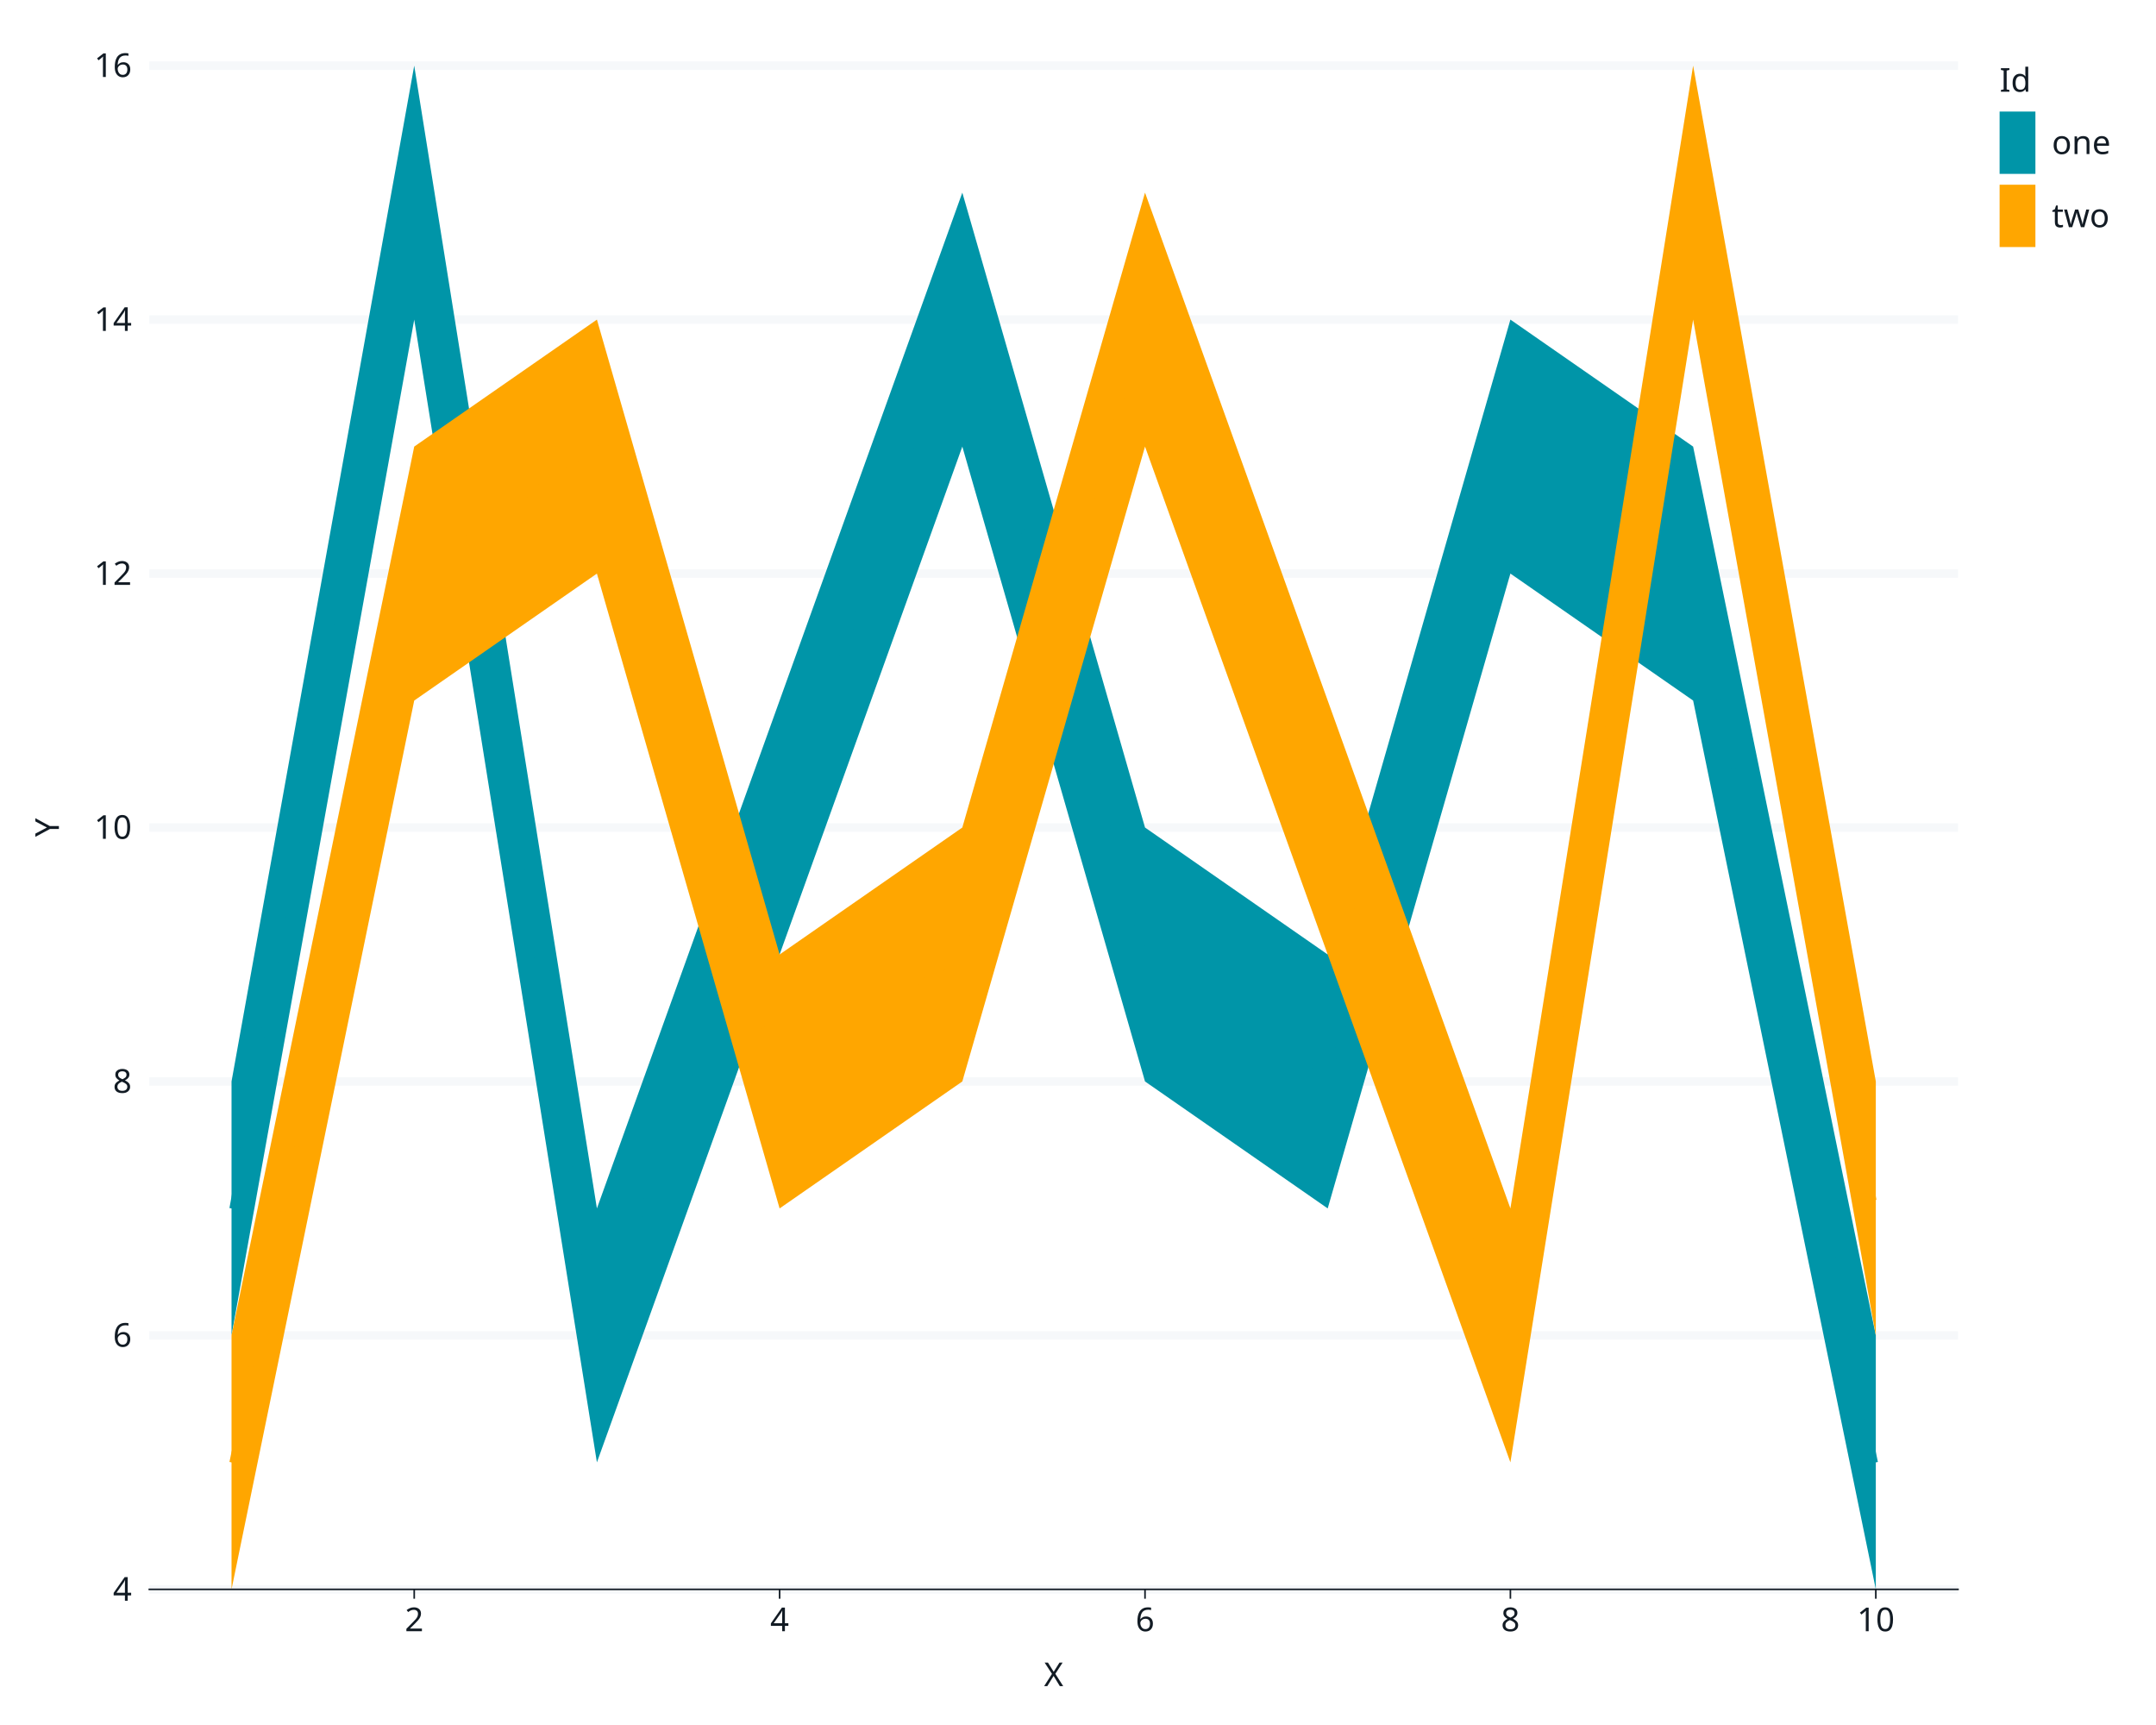
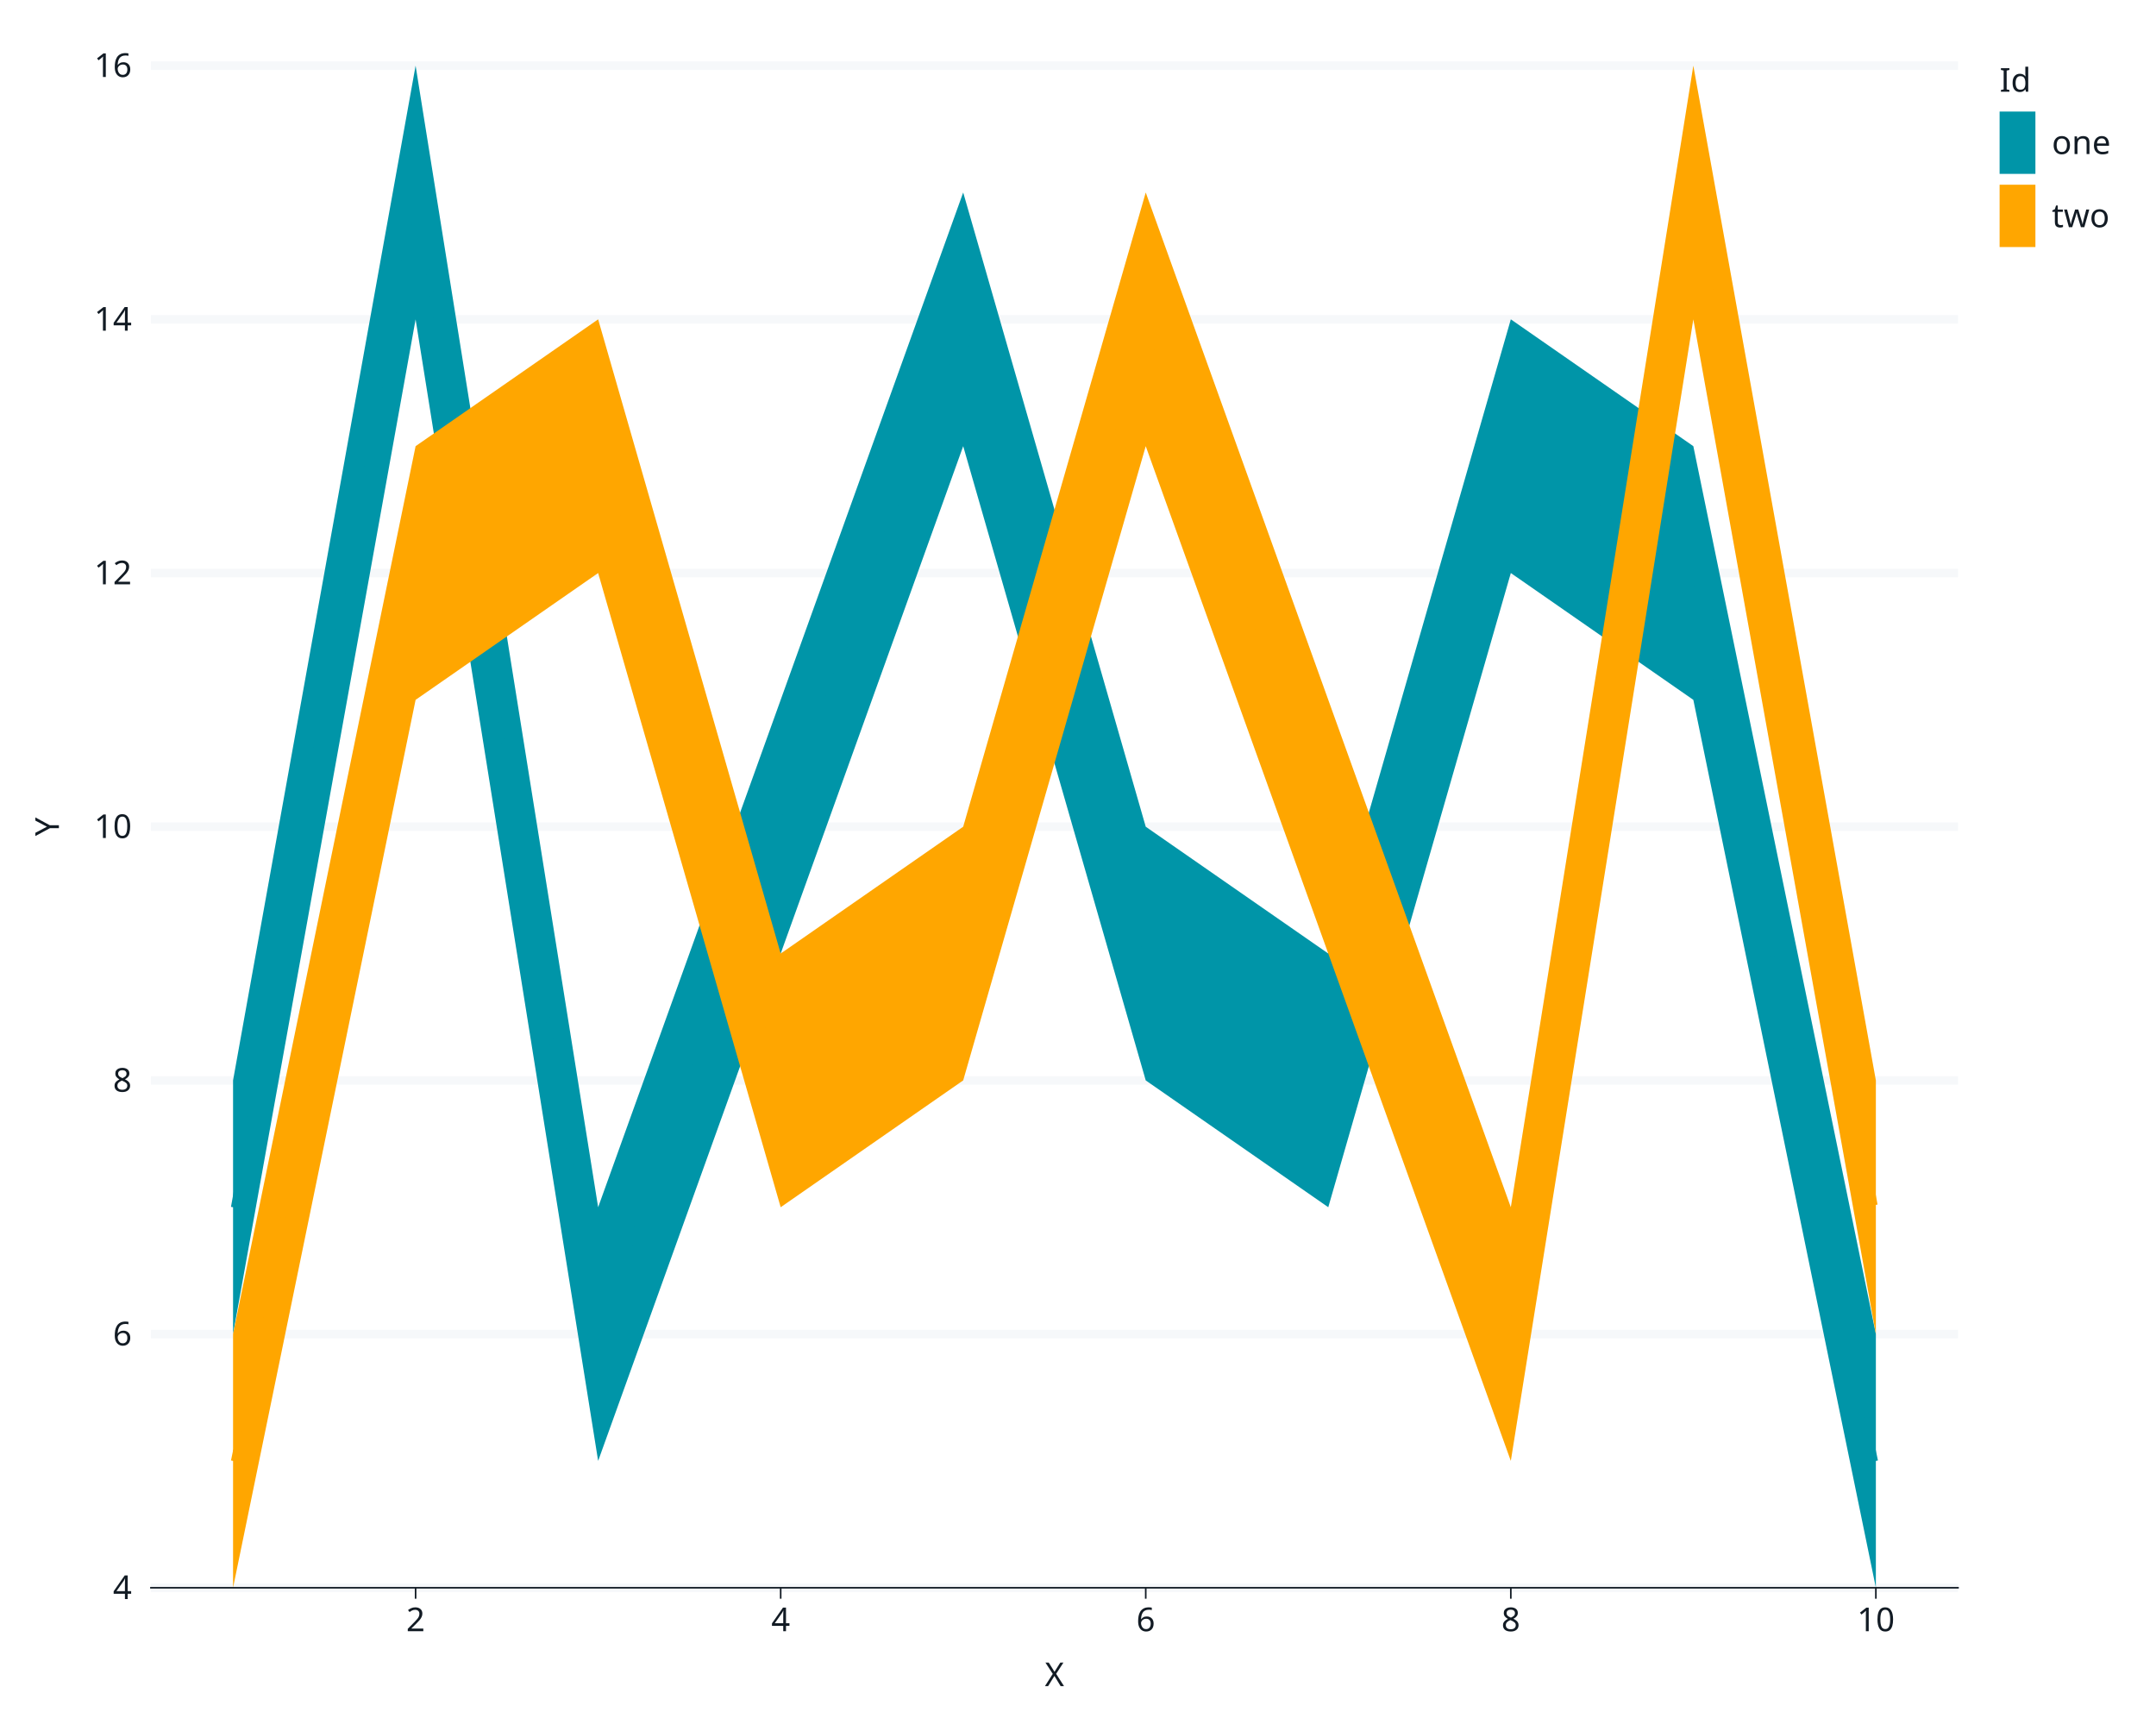
<svg xmlns="http://www.w3.org/2000/svg" class="svglite" data-engine-version="2.0" width="720.00pt" height="576.00pt" viewBox="0 0 720.00 576.00">
  <defs>
    <style type="text/css">
    .svglite line, .svglite polyline, .svglite polygon, .svglite path, .svglite rect, .svglite circle {
      fill: none;
      stroke: #000000;
      stroke-linecap: round;
      stroke-linejoin: round;
      stroke-miterlimit: 10.00;
    }
  </style>
  </defs>
  <rect width="100%" height="100%" style="stroke: none; fill: #FFFFFF;" />
  <defs>
    <clipPath id="cpMC4wMHw3MjAuMDB8MC4wMHw1NzYuMDA=">
      <rect x="0.00" y="0.00" width="720.00" height="576.00" />
    </clipPath>
  </defs>
  <g clip-path="url(#cpMC4wMHw3MjAuMDB8MC4wMHw1NzYuMDA=)">
-     <rect x="0.00" y="0.00" width="720.00" height="576.00" style="stroke-width: 1.07; stroke: #FFFFFF; fill: #FFFFFF;" />
-     <rect x="49.86" y="21.92" width="604.02" height="508.80" style="stroke-width: 1.07; stroke: #FFFFFF; fill: #FFFFFF;" />
-     <polyline points="77.32,530.71 77.32,21.92 " style="stroke-width: 2.84; stroke: none; stroke-linecap: butt;" />
-     <polyline points="199.34,530.71 199.34,21.92 " style="stroke-width: 2.84; stroke: none; stroke-linecap: butt;" />
-     <polyline points="321.37,530.71 321.37,21.92 " style="stroke-width: 2.84; stroke: none; stroke-linecap: butt;" />
-     <polyline points="443.39,530.71 443.39,21.92 " style="stroke-width: 2.84; stroke: none; stroke-linecap: butt;" />
-     <polyline points="565.42,530.71 565.42,21.92 " style="stroke-width: 2.84; stroke: none; stroke-linecap: butt;" />
-     <polyline points="49.86,530.71 653.88,530.71 " style="stroke-width: 2.84; stroke: #F6F8FA; stroke-linecap: butt;" />
-     <polyline points="49.86,445.91 653.88,445.91 " style="stroke-width: 2.84; stroke: #F6F8FA; stroke-linecap: butt;" />
-     <polyline points="49.86,361.11 653.88,361.11 " style="stroke-width: 2.84; stroke: #F6F8FA; stroke-linecap: butt;" />
-     <polyline points="49.86,276.32 653.88,276.32 " style="stroke-width: 2.84; stroke: #F6F8FA; stroke-linecap: butt;" />
-     <polyline points="49.86,191.52 653.88,191.52 " style="stroke-width: 2.84; stroke: #F6F8FA; stroke-linecap: butt;" />
-     <polyline points="49.86,106.72 653.88,106.72 " style="stroke-width: 2.84; stroke: #F6F8FA; stroke-linecap: butt;" />
-     <polyline points="49.86,21.92 653.88,21.92 " style="stroke-width: 2.84; stroke: #F6F8FA; stroke-linecap: butt;" />
-     <polyline points="138.33,530.71 138.33,21.92 " style="stroke-width: 2.84; stroke: none; stroke-linecap: butt;" />
-     <polyline points="260.35,530.71 260.35,21.92 " style="stroke-width: 2.84; stroke: none; stroke-linecap: butt;" />
-     <polyline points="382.38,530.71 382.38,21.92 " style="stroke-width: 2.84; stroke: none; stroke-linecap: butt;" />
-     <polyline points="504.40,530.71 504.40,21.92 " style="stroke-width: 2.84; stroke: none; stroke-linecap: butt;" />
-     <polyline points="626.43,530.71 626.43,21.92 " style="stroke-width: 2.84; stroke: none; stroke-linecap: butt;" />
-     <polygon points="77.32,361.11 138.33,21.92 199.34,403.51 260.35,233.92 321.37,64.32 382.38,276.32 443.39,318.72 504.40,106.72 565.42,149.12 626.43,445.91 626.43,530.71 565.42,233.92 504.40,191.52 443.39,403.51 382.38,361.11 321.37,149.12 260.35,318.72 199.34,488.31 138.33,106.72 77.32,445.91 " style="stroke-width: 0.00; stroke: none; stroke-linecap: butt; fill: #0095A8;" />
-     <polyline points="77.32,361.11 138.33,21.92 199.34,403.51 260.35,233.92 321.37,64.32 382.38,276.32 443.39,318.72 504.40,106.72 565.42,149.12 626.43,445.91 " style="stroke-width: 1.41; stroke: none; stroke-linecap: butt;" />
-     <polyline points="626.43,530.71 565.42,233.92 504.40,191.52 443.39,403.51 382.38,361.11 321.37,149.12 260.35,318.72 199.34,488.31 138.33,106.72 77.32,445.91 " style="stroke-width: 1.41; stroke: none; stroke-linecap: butt;" />
-     <polyline points="77.32,403.51 138.33,64.32 199.34,445.91 260.35,276.32 321.37,106.72 382.38,318.72 443.39,361.11 504.40,149.12 565.42,191.52 626.43,488.31 " style="stroke-width: 1.41; stroke: #0095A8; stroke-linecap: butt;" />
-     <polygon points="77.32,445.91 138.33,149.12 199.34,106.72 260.35,318.72 321.37,276.32 382.38,64.32 443.39,233.92 504.40,403.51 565.42,21.92 626.43,361.11 626.43,445.91 565.42,106.72 504.40,488.31 443.39,318.72 382.38,149.12 321.37,361.11 260.35,403.51 199.34,191.52 138.33,233.92 77.32,530.71 " style="stroke-width: 0.00; stroke: none; stroke-linecap: butt; fill: #FFA600;" />
-     <polyline points="77.32,445.91 138.33,149.12 199.34,106.72 260.35,318.72 321.37,276.32 382.38,64.32 443.39,233.92 504.40,403.51 565.42,21.92 626.43,361.11 " style="stroke-width: 1.41; stroke: none; stroke-dasharray: 3.76,3.76; stroke-linecap: butt;" />
-     <polyline points="626.43,445.91 565.42,106.72 504.40,488.31 443.39,318.72 382.38,149.12 321.37,361.11 260.35,403.51 199.34,191.52 138.33,233.92 77.32,530.71 " style="stroke-width: 1.41; stroke: none; stroke-dasharray: 3.76,3.76; stroke-linecap: butt;" />
-     <polyline points="77.32,488.31 138.33,191.52 199.34,149.12 260.35,361.11 321.37,318.72 382.38,106.72 443.39,276.32 504.40,445.91 565.42,64.32 626.43,403.51 " style="stroke-width: 1.41; stroke: #FFA600; stroke-dasharray: 3.76,3.76; stroke-linecap: butt;" />
-     <polyline points="49.86,530.71 49.86,21.92 " style="stroke-width: 0.53; stroke: none; stroke-linecap: square;" />
-     <text x="44.01" y="534.50" text-anchor="end" style="font-size: 11.00px; fill: #121B24; font-family: sans;" textLength="6.12px" lengthAdjust="spacingAndGlyphs">4</text>
-     <text x="44.01" y="449.70" text-anchor="end" style="font-size: 11.00px; fill: #121B24; font-family: sans;" textLength="6.12px" lengthAdjust="spacingAndGlyphs">6</text>
-     <text x="44.01" y="364.90" text-anchor="end" style="font-size: 11.00px; fill: #121B24; font-family: sans;" textLength="6.12px" lengthAdjust="spacingAndGlyphs">8</text>
-     <text x="44.01" y="280.10" text-anchor="end" style="font-size: 11.00px; fill: #121B24; font-family: sans;" textLength="12.24px" lengthAdjust="spacingAndGlyphs">10</text>
-     <text x="44.01" y="195.30" text-anchor="end" style="font-size: 11.00px; fill: #121B24; font-family: sans;" textLength="12.24px" lengthAdjust="spacingAndGlyphs">12</text>
-     <text x="44.01" y="110.50" text-anchor="end" style="font-size: 11.00px; fill: #121B24; font-family: sans;" textLength="12.24px" lengthAdjust="spacingAndGlyphs">14</text>
+     <rect x="0" y="0.00" width="720.00" height="576.00" style="stroke-width: 1.07; stroke: #FFFFFF; fill: #FFFFFF;" />
+     <rect x="50.40" y="21.92" width="603.48" height="508.26" style="stroke-width: 1.07; stroke: #FFFFFF; fill: #FFFFFF;" />
+     <polyline points="77.83,530.17 77.83,21.92 " style="stroke-width: 2.84; stroke: none; stroke-linecap: butt;" />
+     <polyline points="199.75,530.17 199.75,21.92 " style="stroke-width: 2.84; stroke: none; stroke-linecap: butt;" />
+     <polyline points="321.66,530.17 321.66,21.92 " style="stroke-width: 2.84; stroke: none; stroke-linecap: butt;" />
+     <polyline points="443.58,530.17 443.58,21.92 " style="stroke-width: 2.84; stroke: none; stroke-linecap: butt;" />
+     <polyline points="565.49,530.17 565.49,21.92 " style="stroke-width: 2.84; stroke: none; stroke-linecap: butt;" />
+     <polyline points="50.40,530.17 653.88,530.17 " style="stroke-width: 2.84; stroke: #F6F8FA; stroke-linecap: butt;" />
+     <polyline points="50.40,445.46 653.88,445.46 " style="stroke-width: 2.84; stroke: #F6F8FA; stroke-linecap: butt;" />
+     <polyline points="50.40,360.76 653.88,360.76 " style="stroke-width: 2.84; stroke: #F6F8FA; stroke-linecap: butt;" />
+     <polyline points="50.40,276.05 653.88,276.05 " style="stroke-width: 2.84; stroke: #F6F8FA; stroke-linecap: butt;" />
+     <polyline points="50.40,191.34 653.88,191.34 " style="stroke-width: 2.84; stroke: #F6F8FA; stroke-linecap: butt;" />
+     <polyline points="50.40,106.63 653.88,106.63 " style="stroke-width: 2.84; stroke: #F6F8FA; stroke-linecap: butt;" />
+     <polyline points="50.40,21.92 653.88,21.92 " style="stroke-width: 2.84; stroke: #F6F8FA; stroke-linecap: butt;" />
+     <polyline points="138.79,530.17 138.79,21.92 " style="stroke-width: 2.84; stroke: none; stroke-linecap: butt;" />
+     <polyline points="260.71,530.17 260.71,21.92 " style="stroke-width: 2.84; stroke: none; stroke-linecap: butt;" />
+     <polyline points="382.62,530.17 382.62,21.92 " style="stroke-width: 2.84; stroke: none; stroke-linecap: butt;" />
+     <polyline points="504.54,530.17 504.54,21.92 " style="stroke-width: 2.84; stroke: none; stroke-linecap: butt;" />
+     <polyline points="626.45,530.17 626.45,21.92 " style="stroke-width: 2.84; stroke: none; stroke-linecap: butt;" />
+     <polygon points="77.83,360.76 138.79,21.92 199.75,403.11 260.71,233.69 321.66,64.27 382.62,276.05 443.58,318.40 504.54,106.63 565.49,148.98 626.45,445.46 626.45,530.17 565.49,233.69 504.54,191.34 443.58,403.11 382.62,360.76 321.66,148.98 260.71,318.40 199.75,487.82 138.79,106.63 77.83,445.46 " style="stroke-width: 0.00; stroke: none; stroke-linecap: butt; fill: #0095A8;" />
+     <polyline points="77.83,360.76 138.79,21.92 199.75,403.11 260.71,233.69 321.66,64.27 382.62,276.05 443.58,318.40 504.54,106.63 565.49,148.98 626.45,445.46 " style="stroke-width: 1.41; stroke: none; stroke-linecap: butt;" />
+     <polyline points="626.45,530.17 565.49,233.69 504.54,191.34 443.58,403.11 382.62,360.76 321.66,148.98 260.71,318.40 199.75,487.82 138.79,106.63 77.83,445.46 " style="stroke-width: 1.41; stroke: none; stroke-linecap: butt;" />
+     <polyline points="77.83,403.11 138.79,64.27 199.75,445.46 260.71,276.05 321.66,106.63 382.62,318.40 443.58,360.76 504.54,148.98 565.49,191.34 626.45,487.82 " style="stroke-width: 1.41; stroke: #0095A8; stroke-linecap: butt;" />
+     <polygon points="77.83,445.46 138.79,148.98 199.75,106.63 260.71,318.40 321.66,276.05 382.62,64.27 443.58,233.69 504.54,403.11 565.49,21.92 626.45,360.76 626.45,445.46 565.49,106.63 504.54,487.82 443.58,318.40 382.62,148.98 321.66,360.76 260.71,403.11 199.75,191.34 138.79,233.69 77.83,530.17 " style="stroke-width: 0.00; stroke: none; stroke-linecap: butt; fill: #FFA600;" />
+     <polyline points="77.83,445.46 138.79,148.98 199.75,106.63 260.71,318.40 321.66,276.05 382.62,64.27 443.58,233.69 504.54,403.11 565.49,21.92 626.45,360.76 " style="stroke-width: 1.41; stroke: none; stroke-dasharray: 3.76,3.76; stroke-linecap: butt;" />
+     <polyline points="626.45,445.46 565.49,106.63 504.54,487.82 443.58,318.40 382.62,148.98 321.66,360.76 260.71,403.11 199.75,191.34 138.79,233.69 77.83,530.17 " style="stroke-width: 1.41; stroke: none; stroke-dasharray: 3.76,3.76; stroke-linecap: butt;" />
+     <polyline points="77.83,487.82 138.79,191.34 199.75,148.98 260.71,360.76 321.66,318.40 382.62,106.63 443.58,276.05 504.54,445.46 565.49,64.27 626.45,403.11 " style="stroke-width: 1.41; stroke: #FFA600; stroke-dasharray: 3.76,3.76; stroke-linecap: butt;" />
+     <polyline points="50.40,530.17 50.40,21.92 " style="stroke-width: 0.53; stroke: none; stroke-linecap: square;" />
+     <text x="44.01" y="533.96" text-anchor="end" style="font-size: 11.00px; fill: #121B24; font-family: sans;" textLength="6.12px" lengthAdjust="spacingAndGlyphs">4</text>
+     <text x="44.01" y="449.25" text-anchor="end" style="font-size: 11.00px; fill: #121B24; font-family: sans;" textLength="6.12px" lengthAdjust="spacingAndGlyphs">6</text>
+     <text x="44.01" y="364.54" text-anchor="end" style="font-size: 11.00px; fill: #121B24; font-family: sans;" textLength="6.12px" lengthAdjust="spacingAndGlyphs">8</text>
+     <text x="44.01" y="279.83" text-anchor="end" style="font-size: 11.00px; fill: #121B24; font-family: sans;" textLength="12.24px" lengthAdjust="spacingAndGlyphs">10</text>
+     <text x="44.01" y="195.12" text-anchor="end" style="font-size: 11.00px; fill: #121B24; font-family: sans;" textLength="12.24px" lengthAdjust="spacingAndGlyphs">12</text>
+     <text x="44.01" y="110.41" text-anchor="end" style="font-size: 11.00px; fill: #121B24; font-family: sans;" textLength="12.24px" lengthAdjust="spacingAndGlyphs">14</text>
    <text x="44.01" y="25.70" text-anchor="end" style="font-size: 11.00px; fill: #121B24; font-family: sans;" textLength="12.24px" lengthAdjust="spacingAndGlyphs">16</text>
-     <polyline points="46.75,530.71 49.86,530.71 " style="stroke-width: 0.53; stroke: none; stroke-linecap: butt;" />
-     <polyline points="46.75,445.91 49.86,445.91 " style="stroke-width: 0.53; stroke: none; stroke-linecap: butt;" />
-     <polyline points="46.75,361.11 49.86,361.11 " style="stroke-width: 0.53; stroke: none; stroke-linecap: butt;" />
-     <polyline points="46.75,276.32 49.86,276.32 " style="stroke-width: 0.53; stroke: none; stroke-linecap: butt;" />
-     <polyline points="46.75,191.52 49.86,191.52 " style="stroke-width: 0.53; stroke: none; stroke-linecap: butt;" />
-     <polyline points="46.75,106.72 49.86,106.72 " style="stroke-width: 0.53; stroke: none; stroke-linecap: butt;" />
-     <polyline points="46.75,21.92 49.86,21.92 " style="stroke-width: 0.53; stroke: none; stroke-linecap: butt;" />
-     <polyline points="49.86,530.71 653.88,530.71 " style="stroke-width: 0.53; stroke: #121B24; stroke-linecap: square;" />
-     <polyline points="138.33,533.83 138.33,530.71 " style="stroke-width: 0.53; stroke: #121B24; stroke-linecap: butt;" />
-     <polyline points="260.35,533.83 260.35,530.71 " style="stroke-width: 0.53; stroke: #121B24; stroke-linecap: butt;" />
-     <polyline points="382.38,533.83 382.38,530.71 " style="stroke-width: 0.53; stroke: #121B24; stroke-linecap: butt;" />
-     <polyline points="504.40,533.83 504.40,530.71 " style="stroke-width: 0.53; stroke: #121B24; stroke-linecap: butt;" />
-     <polyline points="626.43,533.83 626.43,530.71 " style="stroke-width: 0.53; stroke: #121B24; stroke-linecap: butt;" />
-     <text x="138.33" y="544.68" text-anchor="middle" style="font-size: 11.00px; fill: #121B24; font-family: sans;" textLength="6.12px" lengthAdjust="spacingAndGlyphs">2</text>
-     <text x="260.35" y="544.68" text-anchor="middle" style="font-size: 11.00px; fill: #121B24; font-family: sans;" textLength="6.12px" lengthAdjust="spacingAndGlyphs">4</text>
-     <text x="382.38" y="544.68" text-anchor="middle" style="font-size: 11.00px; fill: #121B24; font-family: sans;" textLength="6.12px" lengthAdjust="spacingAndGlyphs">6</text>
-     <text x="504.40" y="544.68" text-anchor="middle" style="font-size: 11.00px; fill: #121B24; font-family: sans;" textLength="6.12px" lengthAdjust="spacingAndGlyphs">8</text>
-     <text x="626.43" y="544.68" text-anchor="middle" style="font-size: 11.00px; fill: #121B24; font-family: sans;" textLength="12.24px" lengthAdjust="spacingAndGlyphs">10</text>
-     <text x="351.87" y="563.02" text-anchor="middle" style="font-size: 11.00px; fill: #121B24; font-family: sans;" textLength="7.34px" lengthAdjust="spacingAndGlyphs">X</text>
-     <text transform="translate(19.67,276.32) rotate(-90)" text-anchor="middle" style="font-size: 11.00px; fill: #121B24; font-family: sans;" textLength="7.34px" lengthAdjust="spacingAndGlyphs">Y</text>
+     <polyline points="46.75,530.17 50.40,530.17 " style="stroke-width: 0.53; stroke: none; stroke-linecap: butt;" />
+     <polyline points="46.75,445.46 50.40,445.46 " style="stroke-width: 0.53; stroke: none; stroke-linecap: butt;" />
+     <polyline points="46.75,360.76 50.40,360.76 " style="stroke-width: 0.53; stroke: none; stroke-linecap: butt;" />
+     <polyline points="46.75,276.05 50.40,276.05 " style="stroke-width: 0.53; stroke: none; stroke-linecap: butt;" />
+     <polyline points="46.75,191.34 50.40,191.34 " style="stroke-width: 0.53; stroke: none; stroke-linecap: butt;" />
+     <polyline points="46.75,106.63 50.40,106.63 " style="stroke-width: 0.53; stroke: none; stroke-linecap: butt;" />
+     <polyline points="46.75,21.92 50.40,21.92 " style="stroke-width: 0.53; stroke: none; stroke-linecap: butt;" />
+     <polyline points="50.40,530.17 653.88,530.17 " style="stroke-width: 0.53; stroke: #121B24; stroke-linecap: square;" />
+     <polyline points="138.79,533.83 138.79,530.17 " style="stroke-width: 0.53; stroke: #121B24; stroke-linecap: butt;" />
+     <polyline points="260.71,533.83 260.71,530.17 " style="stroke-width: 0.53; stroke: #121B24; stroke-linecap: butt;" />
+     <polyline points="382.62,533.83 382.62,530.17 " style="stroke-width: 0.53; stroke: #121B24; stroke-linecap: butt;" />
+     <polyline points="504.54,533.83 504.54,530.17 " style="stroke-width: 0.53; stroke: #121B24; stroke-linecap: butt;" />
+     <polyline points="626.45,533.83 626.45,530.17 " style="stroke-width: 0.53; stroke: #121B24; stroke-linecap: butt;" />
+     <text x="138.79" y="544.68" text-anchor="middle" style="font-size: 11.00px; fill: #121B24; font-family: sans;" textLength="6.12px" lengthAdjust="spacingAndGlyphs">2</text>
+     <text x="260.71" y="544.68" text-anchor="middle" style="font-size: 11.00px; fill: #121B24; font-family: sans;" textLength="6.12px" lengthAdjust="spacingAndGlyphs">4</text>
+     <text x="382.62" y="544.68" text-anchor="middle" style="font-size: 11.00px; fill: #121B24; font-family: sans;" textLength="6.12px" lengthAdjust="spacingAndGlyphs">6</text>
+     <text x="504.54" y="544.68" text-anchor="middle" style="font-size: 11.00px; fill: #121B24; font-family: sans;" textLength="6.12px" lengthAdjust="spacingAndGlyphs">8</text>
+     <text x="626.45" y="544.68" text-anchor="middle" style="font-size: 11.00px; fill: #121B24; font-family: sans;" textLength="12.24px" lengthAdjust="spacingAndGlyphs">10</text>
+     <text x="352.14" y="563.02" text-anchor="middle" style="font-size: 11.00px; fill: #121B24; font-family: sans;" textLength="7.34px" lengthAdjust="spacingAndGlyphs">X</text>
+     <text transform="translate(19.67,276.05) rotate(-90)" text-anchor="middle" style="font-size: 11.00px; fill: #121B24; font-family: sans;" textLength="7.34px" lengthAdjust="spacingAndGlyphs">Y</text>
    <rect x="659.55" y="21.92" width="38.53" height="68.79" style="stroke-width: 1.07; stroke: #FFFFFF; fill: #FFFFFF;" />
    <text x="667.77" y="30.63" style="font-size: 11.00px; fill: #121B24; font-family: sans;" textLength="9.17px" lengthAdjust="spacingAndGlyphs">Id</text>
    <rect x="667.77" y="37.25" width="11.96" height="20.81" style="stroke-width: 1.07; stroke: #FFFFFF; fill: #FFFFFF;" />
    <rect x="667.77" y="37.25" width="11.96" height="20.81" style="stroke-width: 0.75; stroke: none; fill: #0095A8;" />
    <line x1="668.97" y1="47.66" x2="678.53" y2="47.66" style="stroke-width: 1.41; stroke: #0095A8; stroke-linecap: butt;" />
    <rect x="667.77" y="61.68" width="11.96" height="20.81" style="stroke-width: 1.07; stroke: #FFFFFF; fill: #FFFFFF;" />
    <rect x="667.77" y="61.68" width="11.96" height="20.81" style="stroke-width: 0.75; stroke: none; fill: #FFA600;" />
    <line x1="668.97" y1="72.09" x2="678.53" y2="72.09" style="stroke-width: 1.41; stroke: #FFA600; stroke-dasharray: 3.76,3.76; stroke-linecap: butt;" />
    <text x="685.21" y="51.44" style="font-size: 11.00px; fill: #121B24; font-family: sans;" textLength="18.35px" lengthAdjust="spacingAndGlyphs">one</text>
    <text x="685.21" y="75.87" style="font-size: 11.00px; fill: #121B24; font-family: sans;" textLength="17.12px" lengthAdjust="spacingAndGlyphs">two</text>
  </g>
</svg>
